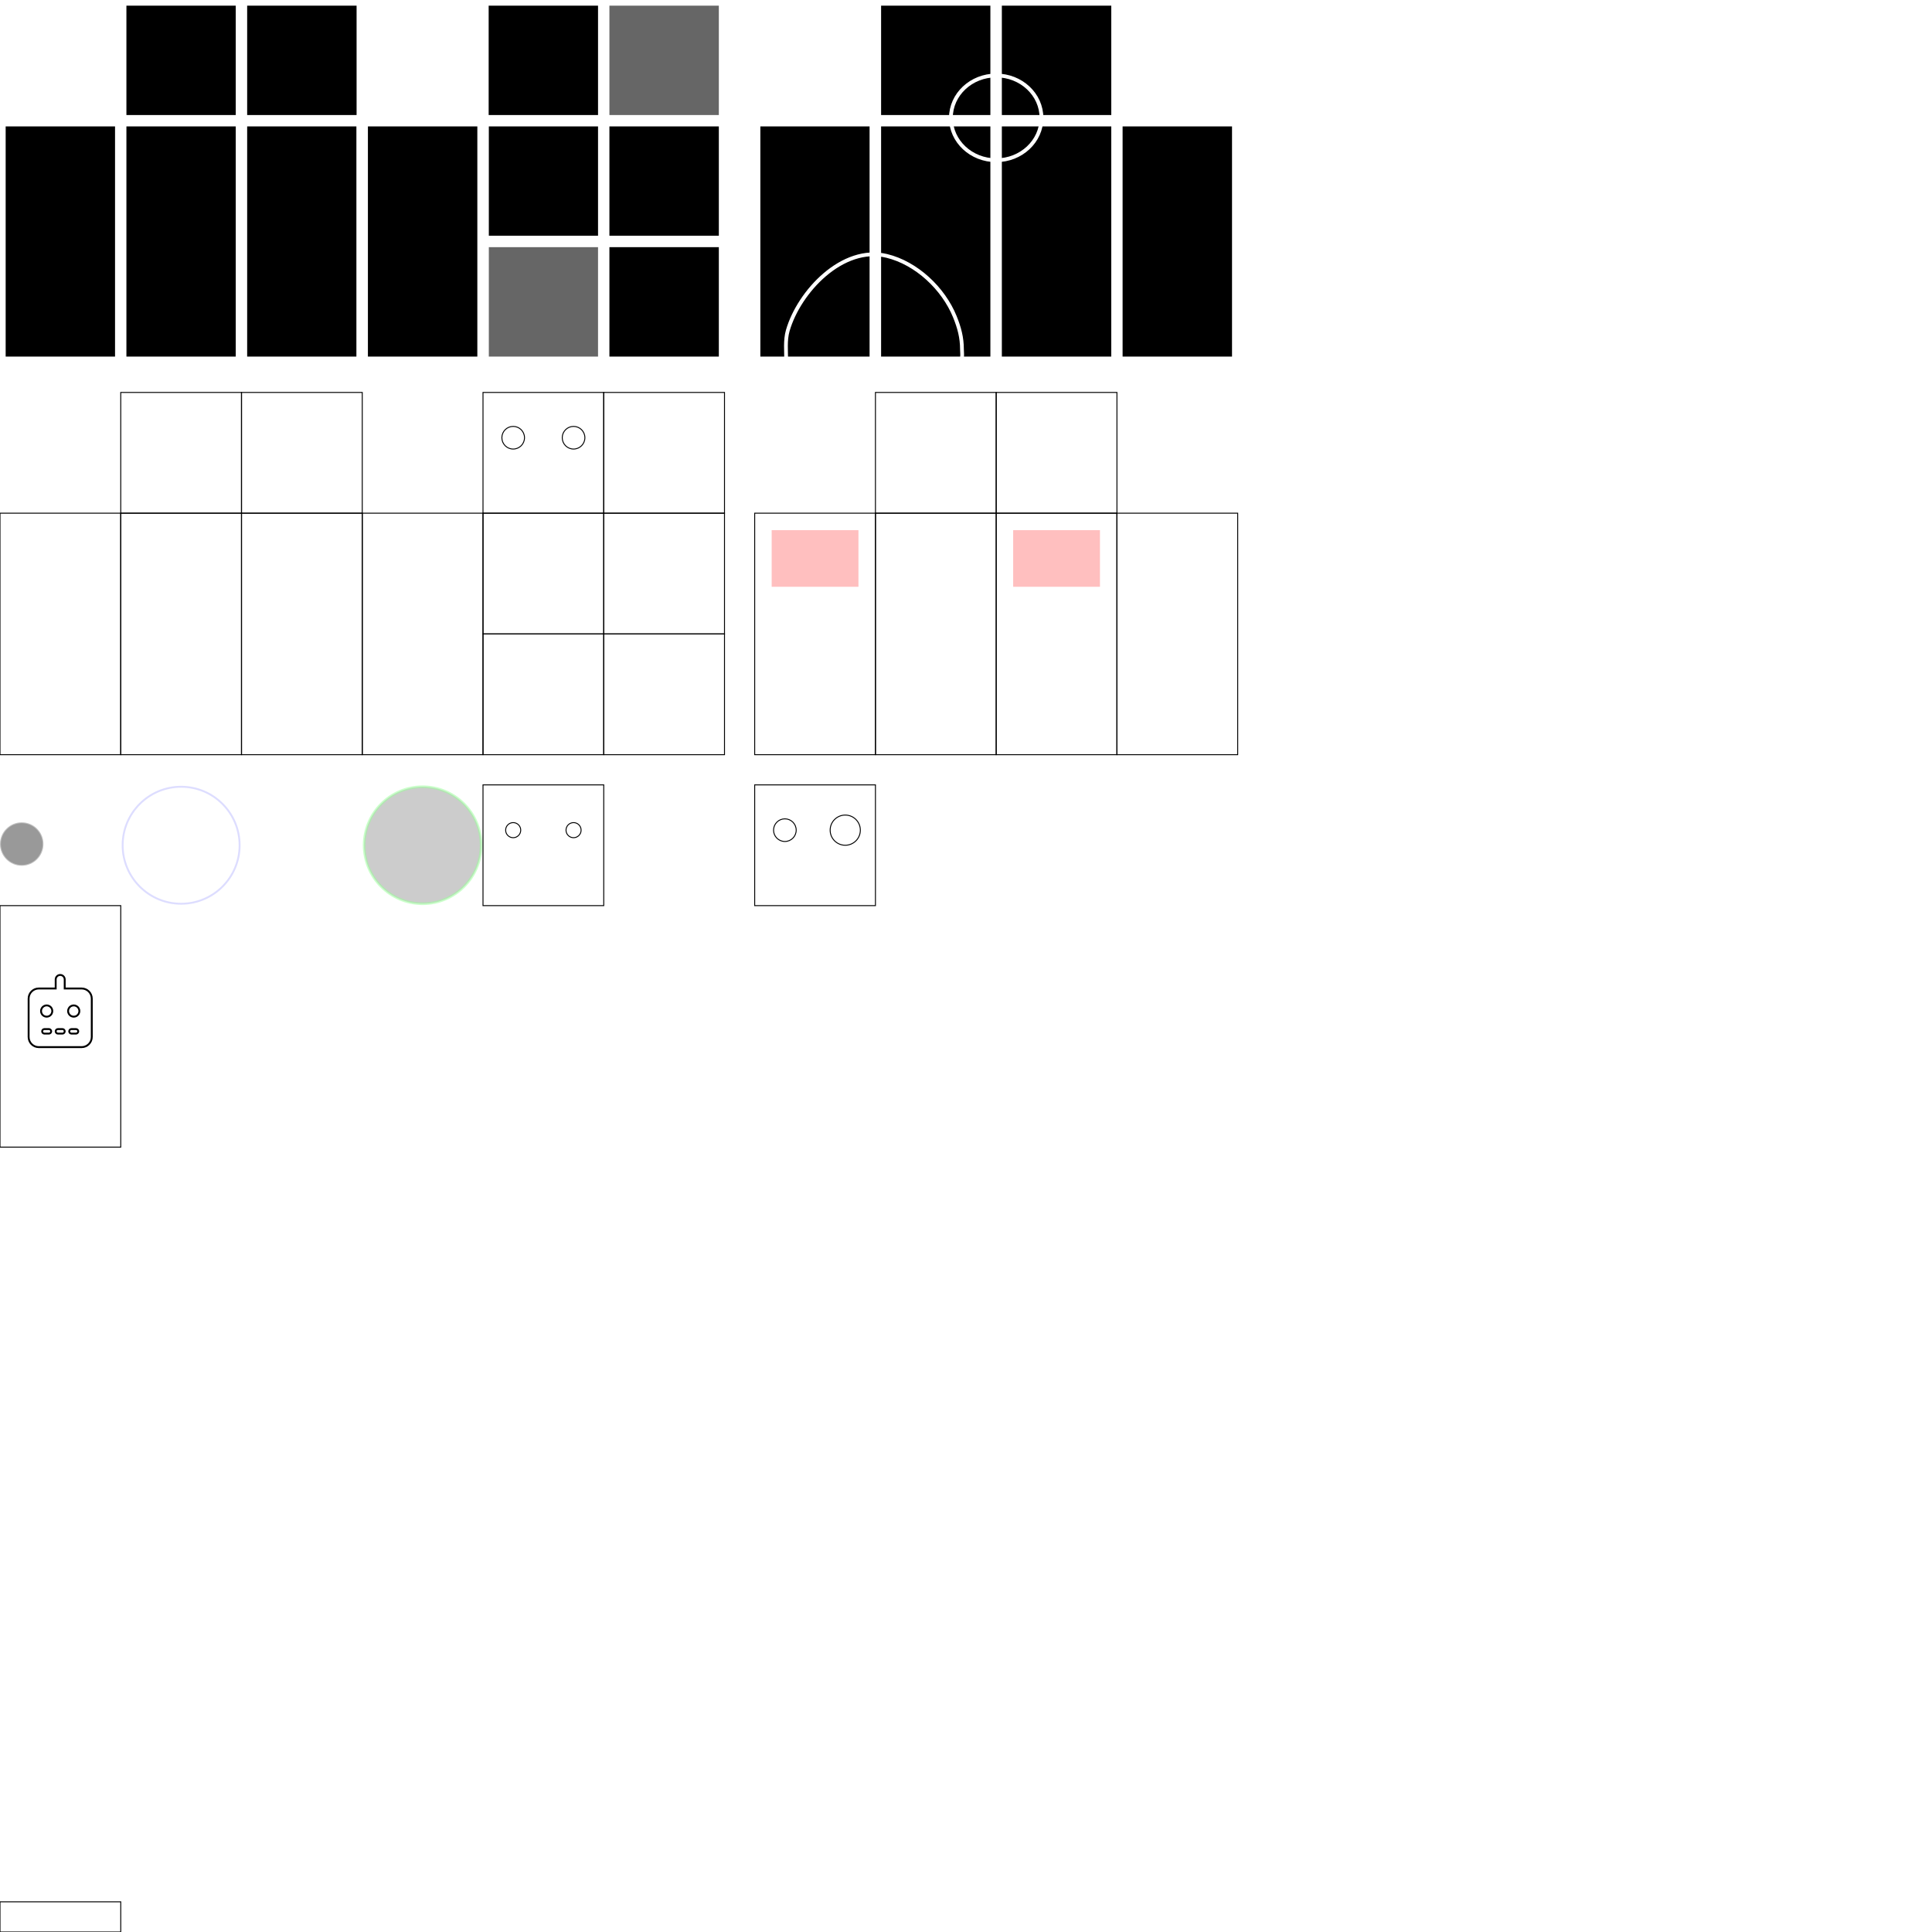
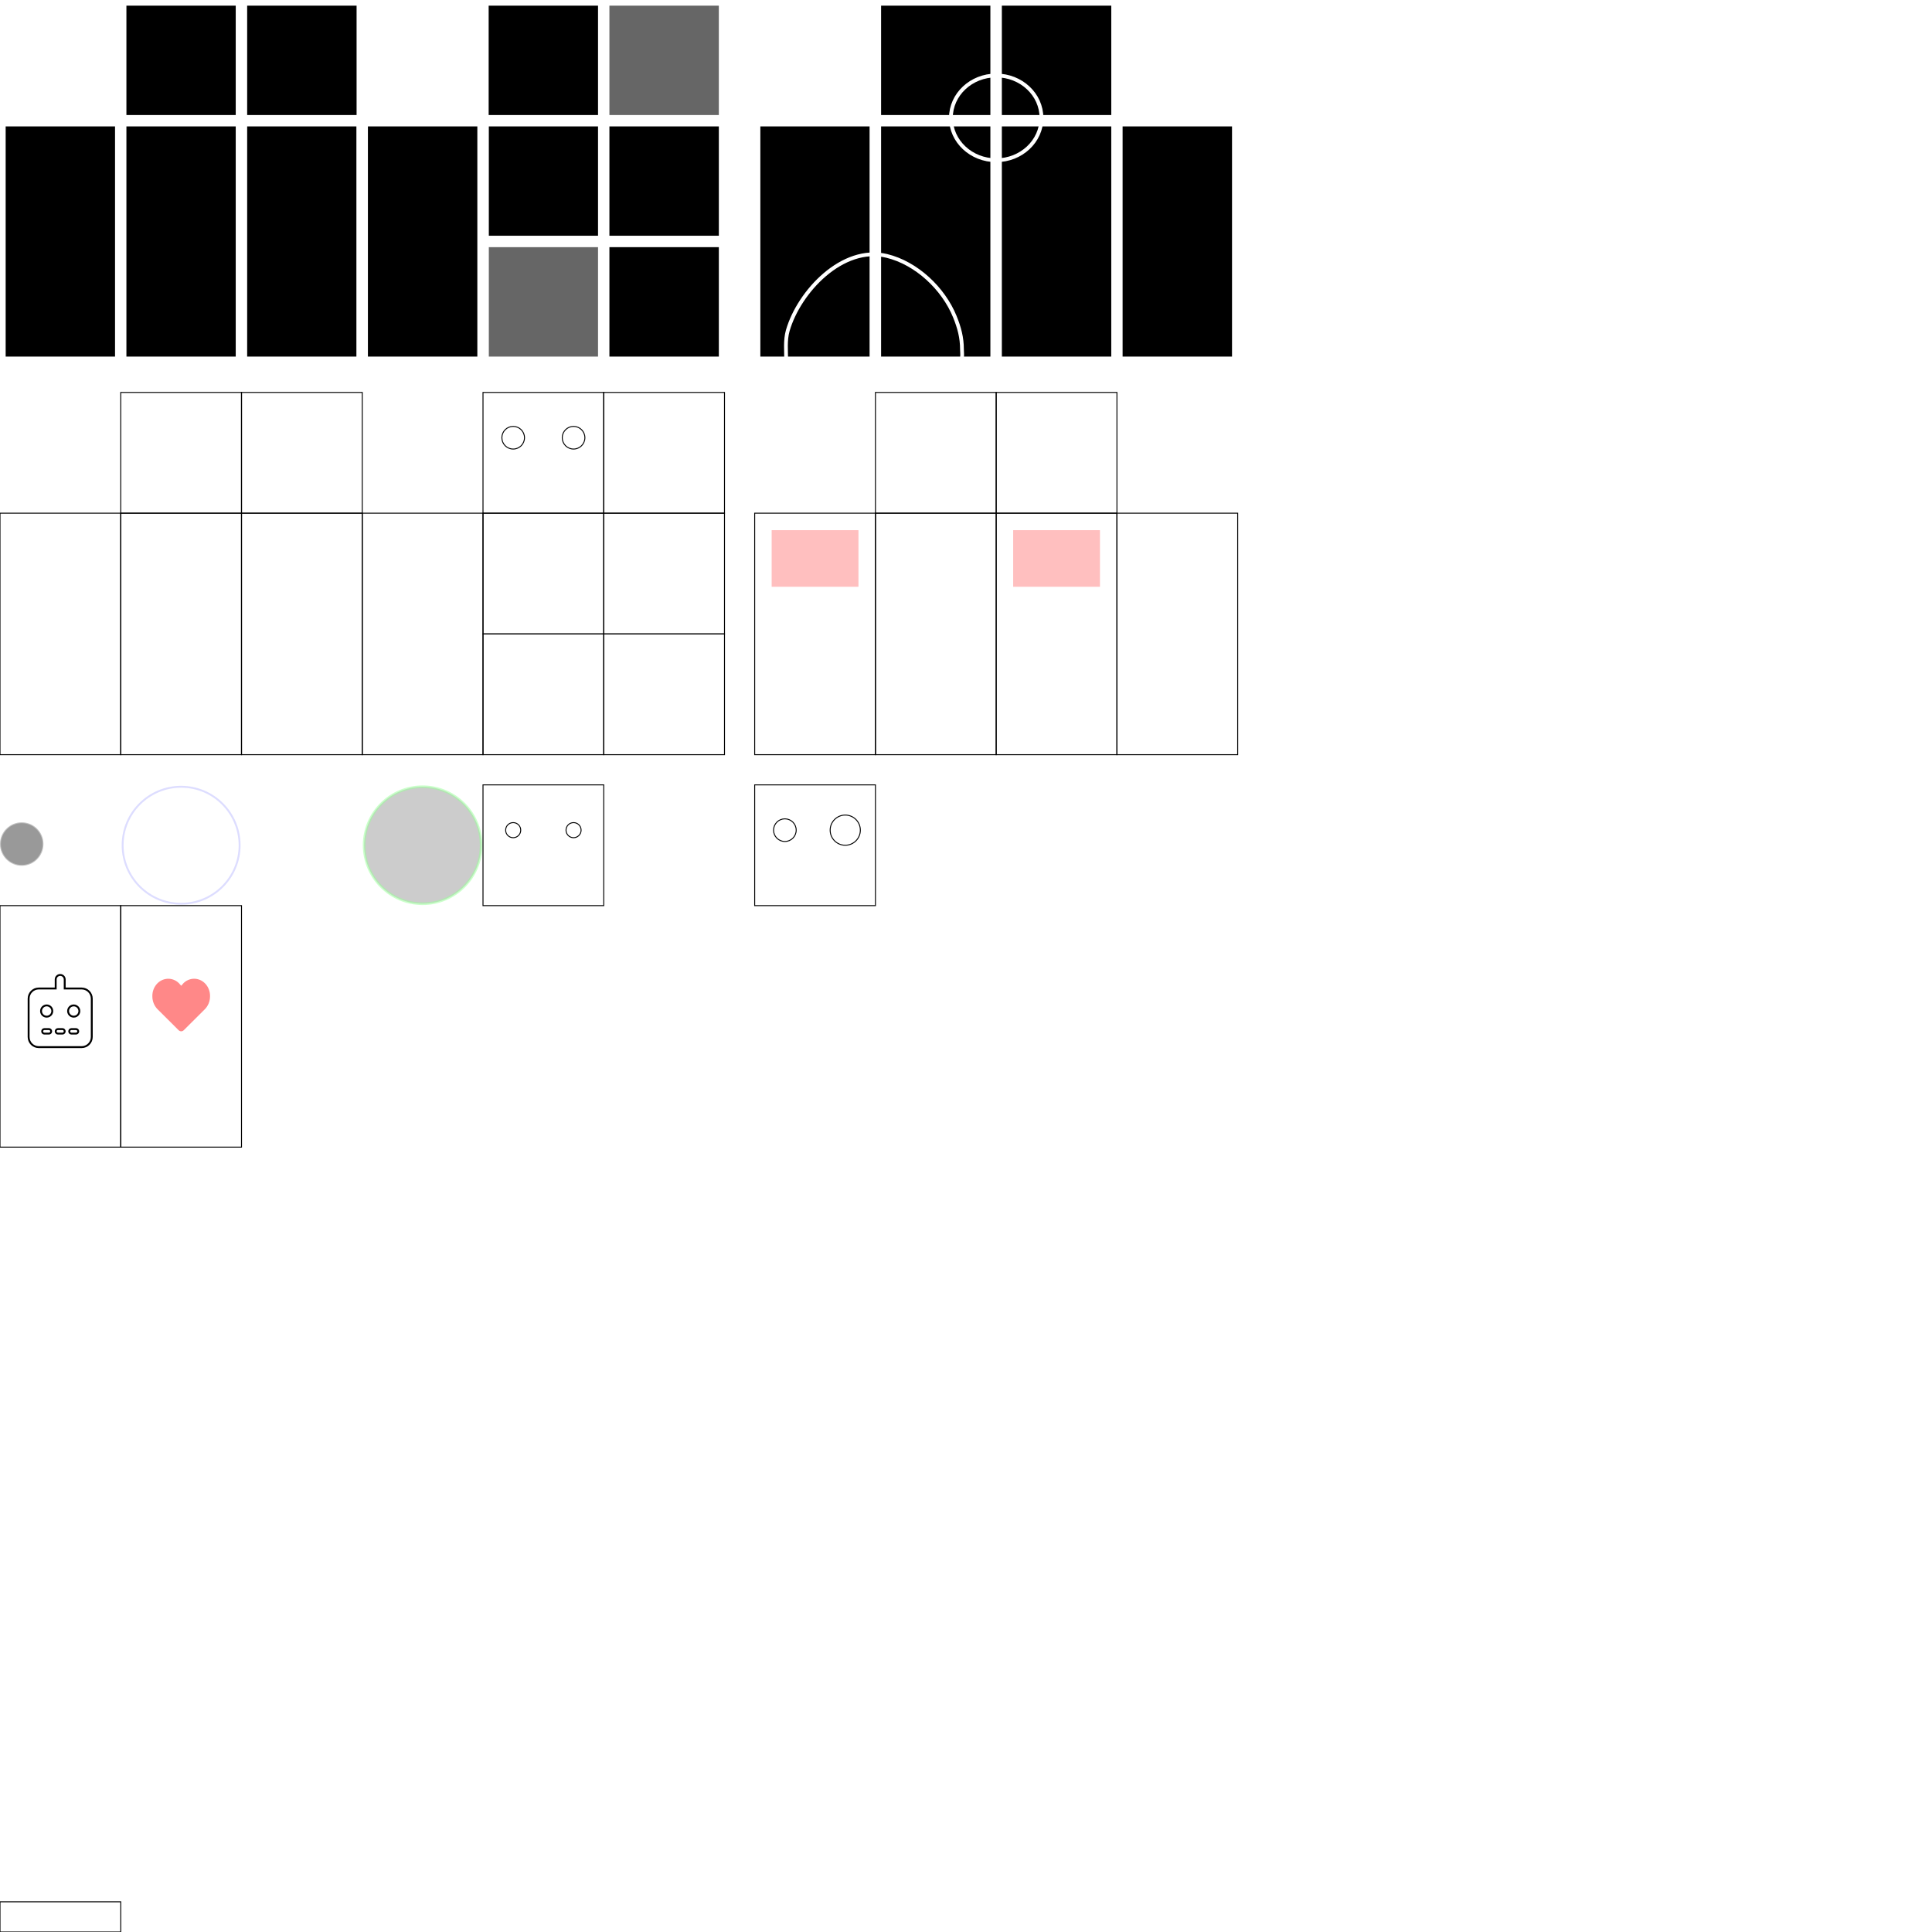
<svg xmlns="http://www.w3.org/2000/svg" xmlns:ns1="https://boxy-svg.com" width="2048" height="2048" viewBox="0 0 2048 2048">
  <defs>
    <ns1:grid x="0" y="0" width="16" height="16" />
  </defs>
  <g style="">
    <g>
      <rect width="128" height="128" style="stroke: rgb(255, 255, 255); stroke-width: 12px;" x="512">
        </rect>
      <rect width="128" height="128" style="stroke: rgb(255, 255, 255); stroke-width: 12px; fill: rgb(102, 102, 102);" x="640">
        </rect>
      <rect width="128" height="128" style="stroke: rgb(255, 255, 255); stroke-width: 12px;" y="128" x="512">
        </rect>
      <rect width="128" height="128" style="stroke: rgb(255, 255, 255); stroke-width: 12px;" x="640" y="128">
        </rect>
      <rect width="128" height="128" style="stroke: rgb(255, 255, 255); stroke-width: 12px; fill: rgb(102, 102, 102);" x="512" y="256">
        </rect>
      <rect width="128" height="128" style="stroke: rgb(255, 255, 255); stroke-width: 12px;" x="640" y="256">
        </rect>
    </g>
    <g>
      <rect width="128" height="128" style="stroke: rgb(255, 255, 255); stroke-width: 12px;" x="128">
        </rect>
      <rect width="128" height="128" style="stroke: rgb(255, 255, 255); stroke-width: 12px;" x="256">
        </rect>
      <rect width="128" height="256" style="stroke: rgb(255, 255, 255); stroke-width: 12px;" y="128">
        </rect>
      <rect width="128" height="256" style="stroke : rgb(255, 255, 255); stroke-width : 12px; alignment-baseline : initial;" y="128" x="128">
        </rect>
      <rect width="128" height="256" style="stroke: rgb(255, 255, 255); stroke-width: 12px;" y="128" x="256">
        </rect>
      <rect width="128" height="256" style="stroke: rgb(255, 255, 255); stroke-width: 12px;" y="128" x="384">
        </rect>
    </g>
    <g>
      <rect width="128" height="128" style="stroke: rgb(0, 0, 0); fill: none;" x="512" y="416">
        </rect>
      <g transform="matrix(1, 0, 0, 1, 350.83, -153.6)">
        <circle style="stroke: rgb(0, 0, 0); fill: rgb(255, 255, 255);" cx="193.17" cy="617.6" r="12">
          </circle>
        <circle style="stroke: rgb(0, 0, 0); fill: rgb(255, 255, 255);" cx="257.17" cy="617.6" r="12">
          </circle>
      </g>
      <rect width="128" height="128" style="fill: none; stroke: rgb(0, 0, 0);" x="640" y="416">
        </rect>
      <rect width="128" height="128" style="fill: none; stroke: rgb(0, 0, 0);" y="544" x="512">
        </rect>
      <rect width="128" height="128" style="fill: none; stroke: rgb(0, 0, 0);" x="640" y="544">
        </rect>
      <rect width="128" height="128" style="fill: none; stroke: rgb(0, 0, 0);" x="512" y="672">
        </rect>
      <rect width="128" height="128" style="fill: none; stroke: rgb(0, 0, 0);" x="640" y="672">
        </rect>
    </g>
    <g>
      <rect width="128" height="128" style="fill: none; stroke: rgb(0, 0, 0);" x="128" y="416">
        </rect>
      <rect width="128" height="128" style="fill: none; stroke: rgb(0, 0, 0);" x="256" y="416">
        </rect>
      <rect width="128" height="256" style="fill: none; stroke: rgb(0, 0, 0);" y="544">
        </rect>
      <rect width="128" height="256" style="fill: none; stroke: rgb(0, 0, 0); transform-origin: 192px 672px;" y="544" x="128">
        </rect>
      <path d="M 192 608 C 195.911 608 199.111 612.32 199.111 617.599 C 199.111 622.88 195.911 627.2 192 627.2 C 188.089 627.2 184.889 622.88 184.889 617.599 C 184.889 612.32 188.089 608 192 608 Z M 224 641.6 L 202.667 641.6 L 202.667 704 L 195.555 704 L 195.555 675.2 L 188.445 675.2 L 188.445 704 L 181.334 704 L 181.334 641.6 L 160 641.6 L 160 632 L 224 632 L 224 641.6 Z" style="fill: rgb(255, 255, 255); stroke-width: 0.388px; transform-origin: 192px 628.419px;">
        </path>
      <rect width="128" height="256" style="fill: none; stroke: rgb(0, 0, 0);" y="544" x="256">
        </rect>
      <rect width="128" height="256" style="fill: none; stroke: rgb(0, 0, 0);" y="544" x="384">
        </rect>
      <path d="M 448 608 C 451.91 608 455.11 612.32 455.11 617.599 C 455.11 622.88 451.91 627.2 448 627.2 C 444.089 627.2 440.889 622.88 440.889 617.599 C 440.889 612.32 444.089 608 448 608 Z M 480 641.6 L 458.666 641.6 L 458.666 704 L 451.555 704 L 451.555 675.2 L 444.444 675.2 L 444.444 704 L 437.334 704 L 437.334 641.6 L 416 641.6 L 416 632 L 480 632 L 480 641.6 Z" style="fill: rgb(255, 255, 255); stroke-width: 0.388px; transform-origin: 448px 628.419px;">
        </path>
    </g>
    <rect width="128" height="128" style="fill: none;" x="128" y="832">
      </rect>
    <circle style="fill: none; stroke-width: 2px; stroke: rgb(221, 221, 255);" cx="191.999" cy="895.999" r="61.999">
      </circle>
    <rect width="128" height="128" style="fill: none;" x="384" y="832">
      </rect>
    <circle style="stroke-width: 2.794px; fill-opacity: 0.2; stroke-opacity: 0.5; stroke: rgb(153, 255, 153);" cx="448" cy="896" r="62">
      </circle>
    <circle style="stroke-width: 1.862px; fill-opacity: 0.4; stroke: rgb(255, 255, 255); stroke-opacity: 0.4;" cx="23.04" cy="894.72" r="23.04">
      </circle>
    <rect width="128" height="32" style="fill: none; stroke: rgb(0, 0, 0);" y="2016">
      </rect>
    <text style="fill: rgb(255, 255, 255); font-family: Arial, sans-serif; font-size: 18px; font-weight: 700; white-space: pre;" x="5.428" y="2038.69" />
    <g>
      <rect width="128" height="128" style="stroke: rgb(0, 0, 0); fill: none;" x="800" y="832">
        </rect>
      <g transform="matrix(1, 0, 0, 1, 638.83, 262.4)">
        <circle style="stroke: rgb(0, 0, 0); fill: rgb(255, 255, 255);" cx="193.17" cy="617.6" r="12">
          </circle>
        <circle style="stroke: rgb(0, 0, 0); fill: rgb(255, 255, 255);" cx="257.17" cy="617.6" r="16">
          </circle>
      </g>
    </g>
    <g transform="matrix(1, 0, 0, 1, 0, 32)">
      <rect width="128" height="128" style="stroke: rgb(0, 0, 0); fill: none;" x="512" y="800">
        </rect>
      <g transform="matrix(1, 0, 0, 1, 350.83, 230.4)">
        <circle style="stroke: rgb(0, 0, 0); fill: rgb(255, 255, 255);" cx="193.17" cy="617.6" r="8">
          </circle>
        <circle style="stroke: rgb(0, 0, 0); fill: rgb(255, 255, 255);" cx="257.17" cy="617.6" r="8">
          </circle>
      </g>
    </g>
    <g style="filter: none;">
      <rect width="128" height="128" style="stroke: rgb(255, 255, 255); stroke-width: 12px;" x="928">
        </rect>
      <rect width="128" height="128" style="stroke: rgb(255, 255, 255); stroke-width: 12px;" x="1056">
        </rect>
      <rect width="128" height="256" style="stroke: rgb(255, 255, 255); stroke-width: 12px;" y="128" x="800">
        </rect>
      <rect width="128" height="256" style="stroke : rgb(255, 255, 255); stroke-width : 12px; alignment-baseline : initial;" y="128" x="928">
        </rect>
      <rect width="128" height="256" style="stroke: rgb(255, 255, 255); stroke-width: 12px;" y="128" x="1056">
        </rect>
      <rect width="128" height="256" style="stroke: rgb(255, 255, 255); stroke-width: 12px;" y="128" x="1184">
        </rect>
      <rect width="96" height="64" style="stroke: rgb(255, 255, 255); alignment-baseline: initial; stroke-width: 4px; fill: rgb(255, 0, 0); fill-opacity: 0.25;" y="560" x="816">
        </rect>
      <rect width="96" height="64" style="stroke: rgb(255, 255, 255); alignment-baseline: initial; stroke-width: 4px; fill: rgb(255, 0, 0); fill-opacity: 0.25;" y="560" x="1072">
        </rect>
    </g>
    <g>
      <rect width="128" height="128" style="stroke: rgb(0, 0, 0); fill-opacity: 0.3; fill: none;" x="928" y="416">
        </rect>
      <rect width="128" height="128" style="stroke: rgb(0, 0, 0); fill-opacity: 0.3; fill: none;" x="1056" y="416">
        </rect>
      <rect width="128" height="256" style="stroke: rgb(0, 0, 0); fill-opacity: 0.3; fill: none;" y="544" x="800">
        </rect>
      <rect width="128" height="256" style="stroke: rgb(0, 0, 0); transform-origin: 992px 672px; fill-opacity: 0.3; fill: none;" y="544" x="928">
        </rect>
      <rect width="128" height="256" style="stroke: rgb(0, 0, 0); fill-opacity: 0.3; fill: none;" y="544" x="1056">
        </rect>
      <rect width="128" height="256" style="stroke: rgb(0, 0, 0); fill-opacity: 0.3; fill: none;" y="544" x="1184">
        </rect>
    </g>
    <g transform="matrix(1, 0, 0, 1, -128, 416)">
      <rect width="128" height="256" style="fill: none; stroke: rgb(0, 0, 0); transform-origin: 192px 672px;" y="544" x="128">
        </rect>
      <g style="filter: none;" transform="matrix(1.29453, 0, 0, 1.29453, 127.089, 593.608)">
        <path d="M 50 18.451 C 52.043 18.451 53.694 20.101 53.694 22.145 L 53.694 29.532 L 67.545 29.532 C 72.139 29.532 75.856 33.249 75.856 37.843 L 75.856 69.239 C 75.856 73.834 72.139 77.55 67.545 77.55 L 32.455 77.55 C 27.861 77.55 24.144 73.834 24.144 69.239 L 24.144 37.843 C 24.144 33.249 27.861 29.532 32.455 29.532 L 46.307 29.532 L 46.307 22.145 C 46.307 20.101 47.957 18.451 50 18.451 Z M 61.081 52.618 C 64.635 52.618 66.857 48.77 65.079 45.692 C 64.255 44.264 62.731 43.383 61.081 43.383 C 57.527 43.383 55.306 47.231 57.082 50.309 C 57.907 51.738 59.431 52.618 61.081 52.618 Z M 43.536 48 C 43.536 44.447 39.689 42.225 36.61 44.001 C 35.182 44.827 34.302 46.351 34.302 48 C 34.302 51.554 38.149 53.776 41.227 51.999 C 42.656 51.174 43.536 49.65 43.536 48 Z M 59.234 62.775 C 58.218 62.775 57.387 63.605 57.387 64.622 C 57.387 65.637 58.218 66.469 59.234 66.469 L 62.928 66.469 C 63.944 66.469 64.774 65.637 64.774 64.622 C 64.774 63.605 63.944 62.775 62.928 62.775 L 59.234 62.775 Z M 48.153 62.775 C 47.137 62.775 46.307 63.605 46.307 64.622 C 46.307 65.637 47.137 66.469 48.153 66.469 L 51.846 66.469 C 52.862 66.469 53.694 65.637 53.694 64.622 C 53.694 63.605 52.862 62.775 51.846 62.775 L 48.153 62.775 Z M 37.072 62.775 C 36.056 62.775 35.225 63.605 35.225 64.622 C 35.225 65.637 36.056 66.469 37.072 66.469 L 40.766 66.469 C 41.782 66.469 42.612 65.637 42.612 64.622 C 42.612 63.605 41.782 62.775 40.766 62.775 L 37.072 62.775 Z" style="text-wrap-mode: nowrap; filter: url(&quot;#outline-filter-0&quot;); stroke-width: 1.545px; fill: rgb(255, 255, 255); stroke: rgb(0, 0, 0);" />
      </g>
    </g>
+     <g transform="matrix(1, 0, 0, 1, 0, 416)">
+       <rect width="128" height="256" style="fill: none; stroke: rgb(0, 0, 0); transform-origin: 192px 672px;" y="544" x="128">
+         </rect>
+       <g style="filter: none;" transform="matrix(1.29453, 0, 0, 1.29453, 127.089, 593.608)">
+         <path d="M 47.278 64.513 L 47.036 64.273 L 30.078 47.397 C 27.107 44.44 25.423 40.29 25.423 35.945 L 25.423 35.605 C 25.423 28.302 30.263 22.036 36.96 20.664 C 40.773 19.877 44.675 20.824 47.781 23.164 C 48.652 23.829 49.465 24.6 50.201 25.478 C 50.608 24.983 51.043 24.526 51.508 24.1 C 51.866 23.771 52.234 23.456 52.62 23.164 C 52.62 23.164 52.62 23.164 52.62 23.164 C 55.728 20.824 59.629 19.877 63.442 20.653 C 70.14 22.025 74.979 28.302 74.979 35.605 L 74.979 35.945 C 74.979 40.29 73.295 44.44 70.324 47.397 L 53.366 64.273 L 53.124 64.513 C 52.33 65.3 51.285 65.747 50.201 65.747 C 49.117 65.747 48.072 65.311 47.278 64.513 Z" style="stroke-width: 2.317px; stroke: rgb(255, 255, 255); fill: rgb(255, 136, 136);" />
+       </g>
+     </g>
  </g>
  <ellipse style="fill: none; stroke: rgb(255, 255, 255); stroke-width: 4px;" cx="1056" cy="124.936" rx="48" ry="44.936" />
  <path style="stroke: rgb(255, 255, 255); stroke-width: 4px; fill: none;" d="M 833.4 382.803 C 833.4 372.151 832.096 360.741 835.065 350.411 C 846.905 309.215 893.072 259.888 939.943 271.248 C 971.535 278.905 999.972 305.794 1012.109 335.555 C 1016.913 347.333 1019.725 357.83 1019.725 370.492 C 1019.725 374.429 1021.241 383.241 1016.301 380.553" />
</svg>
